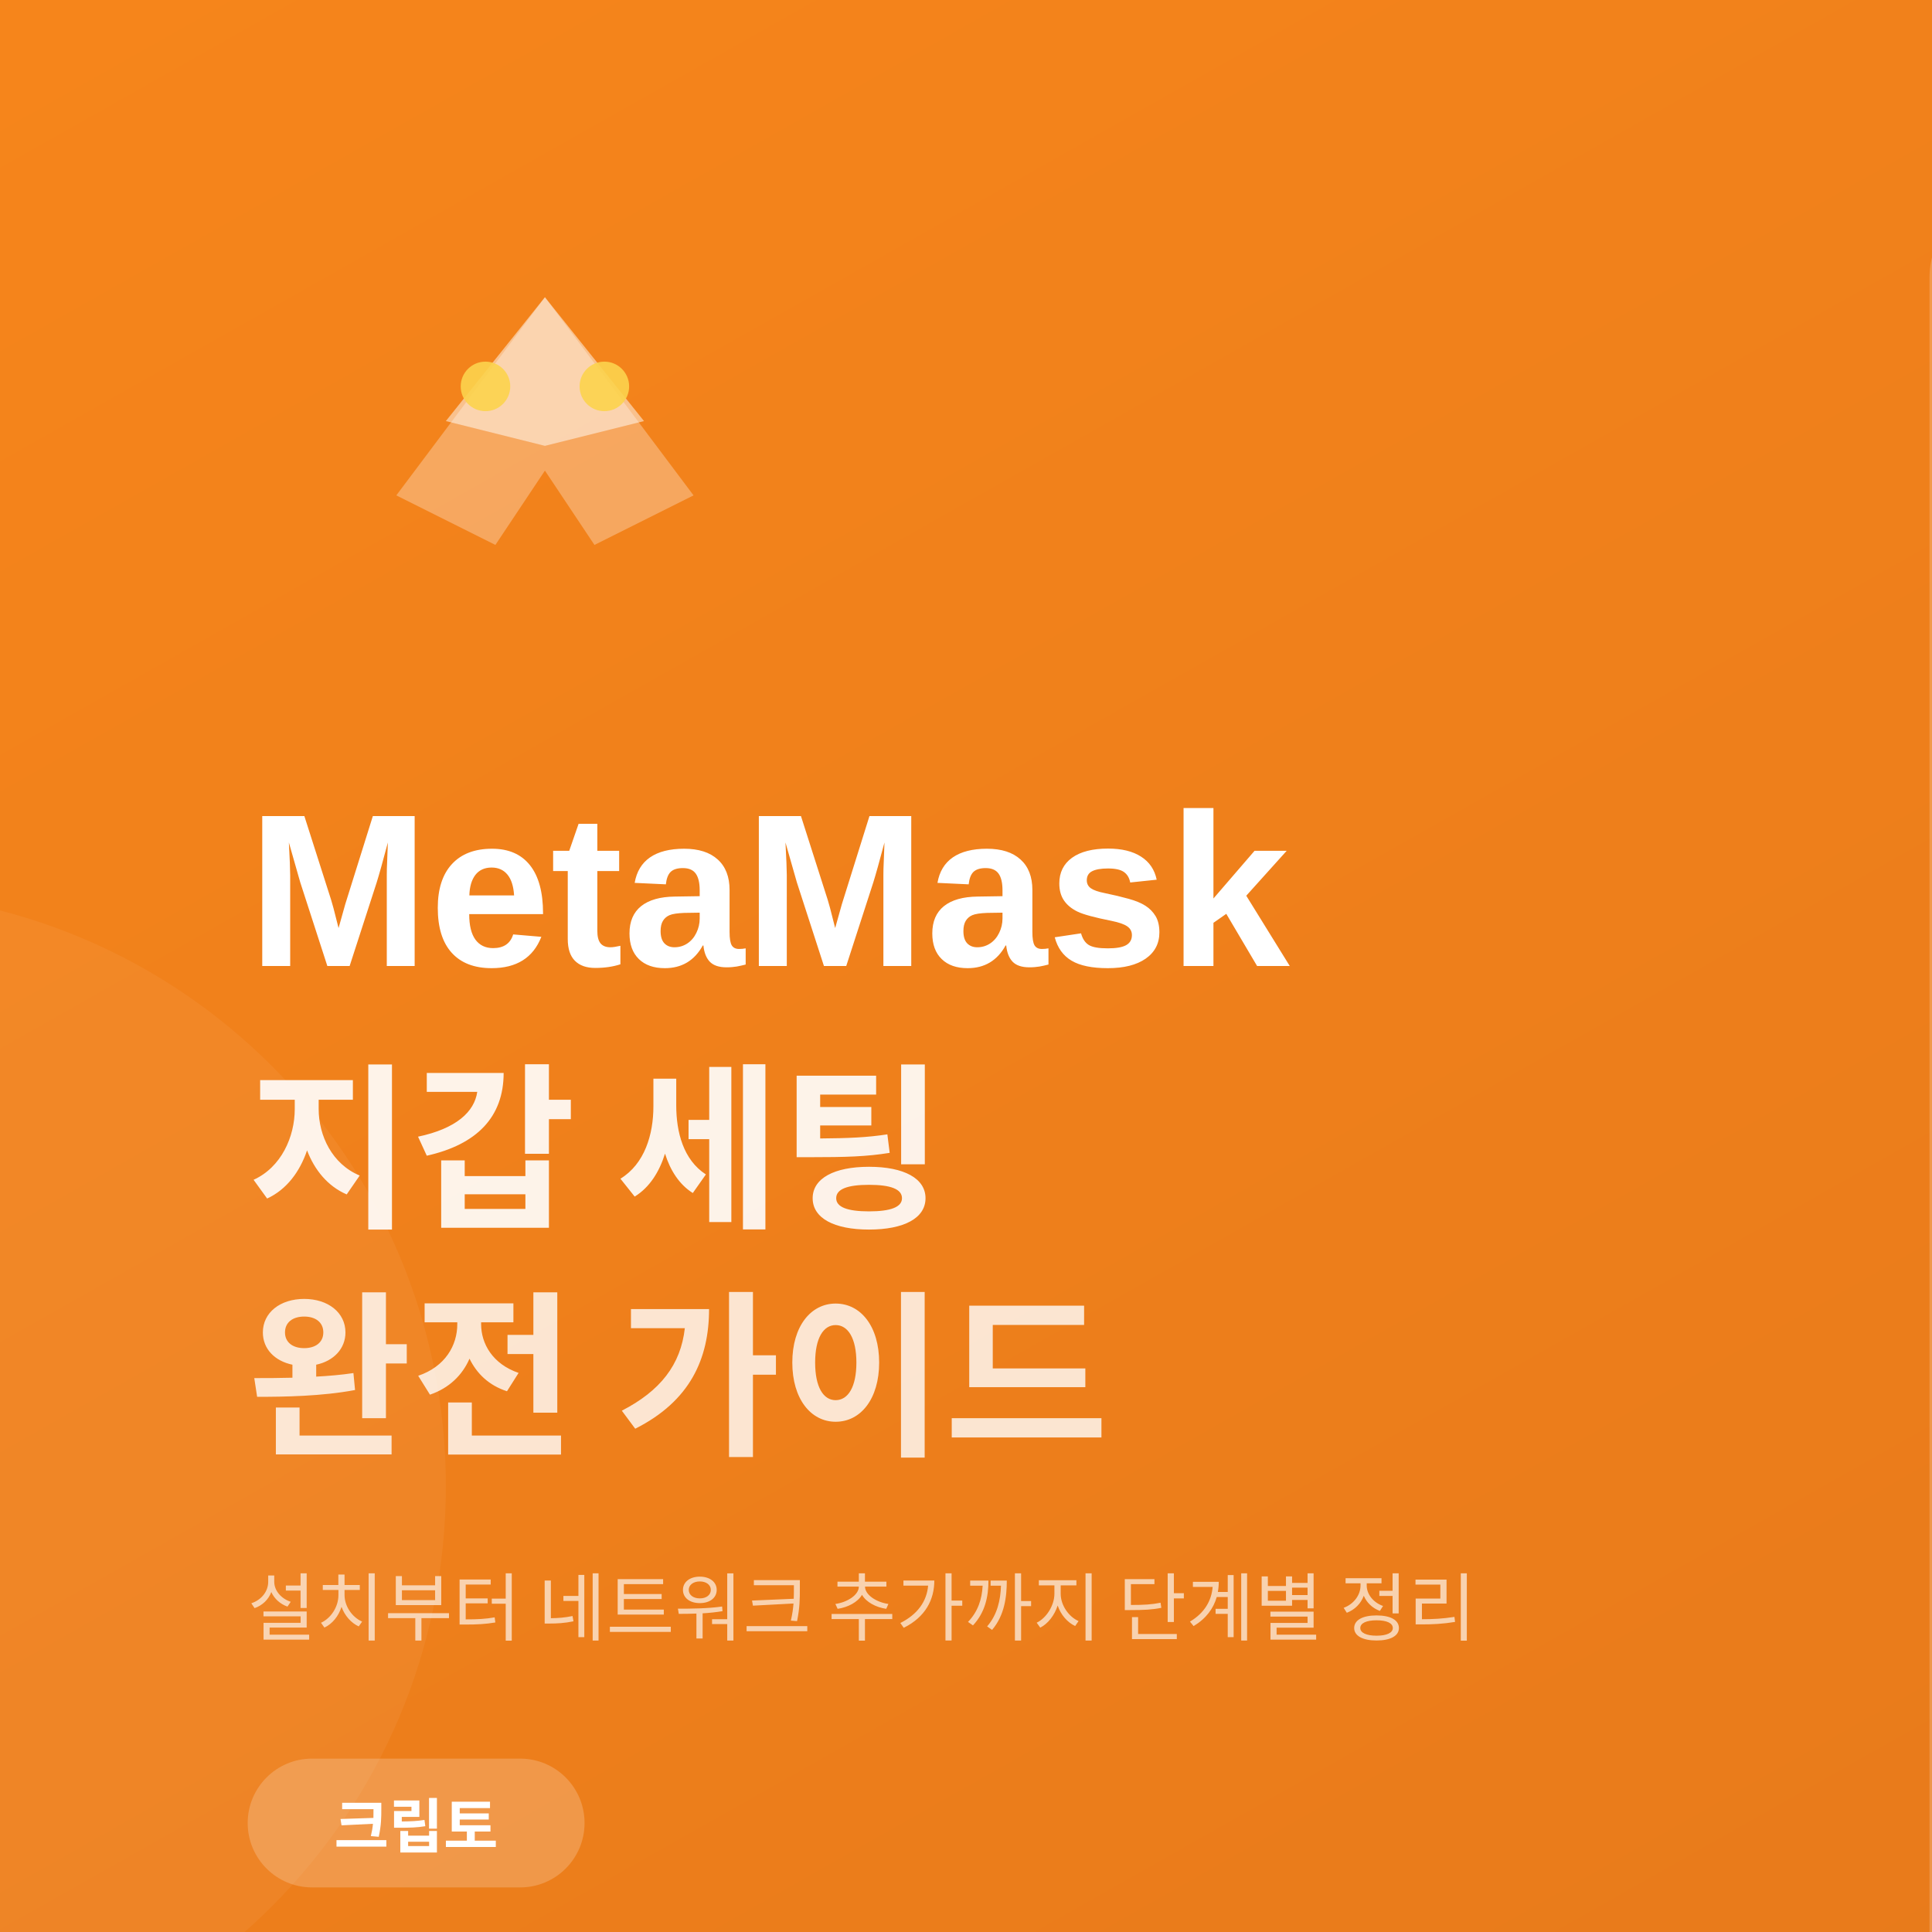
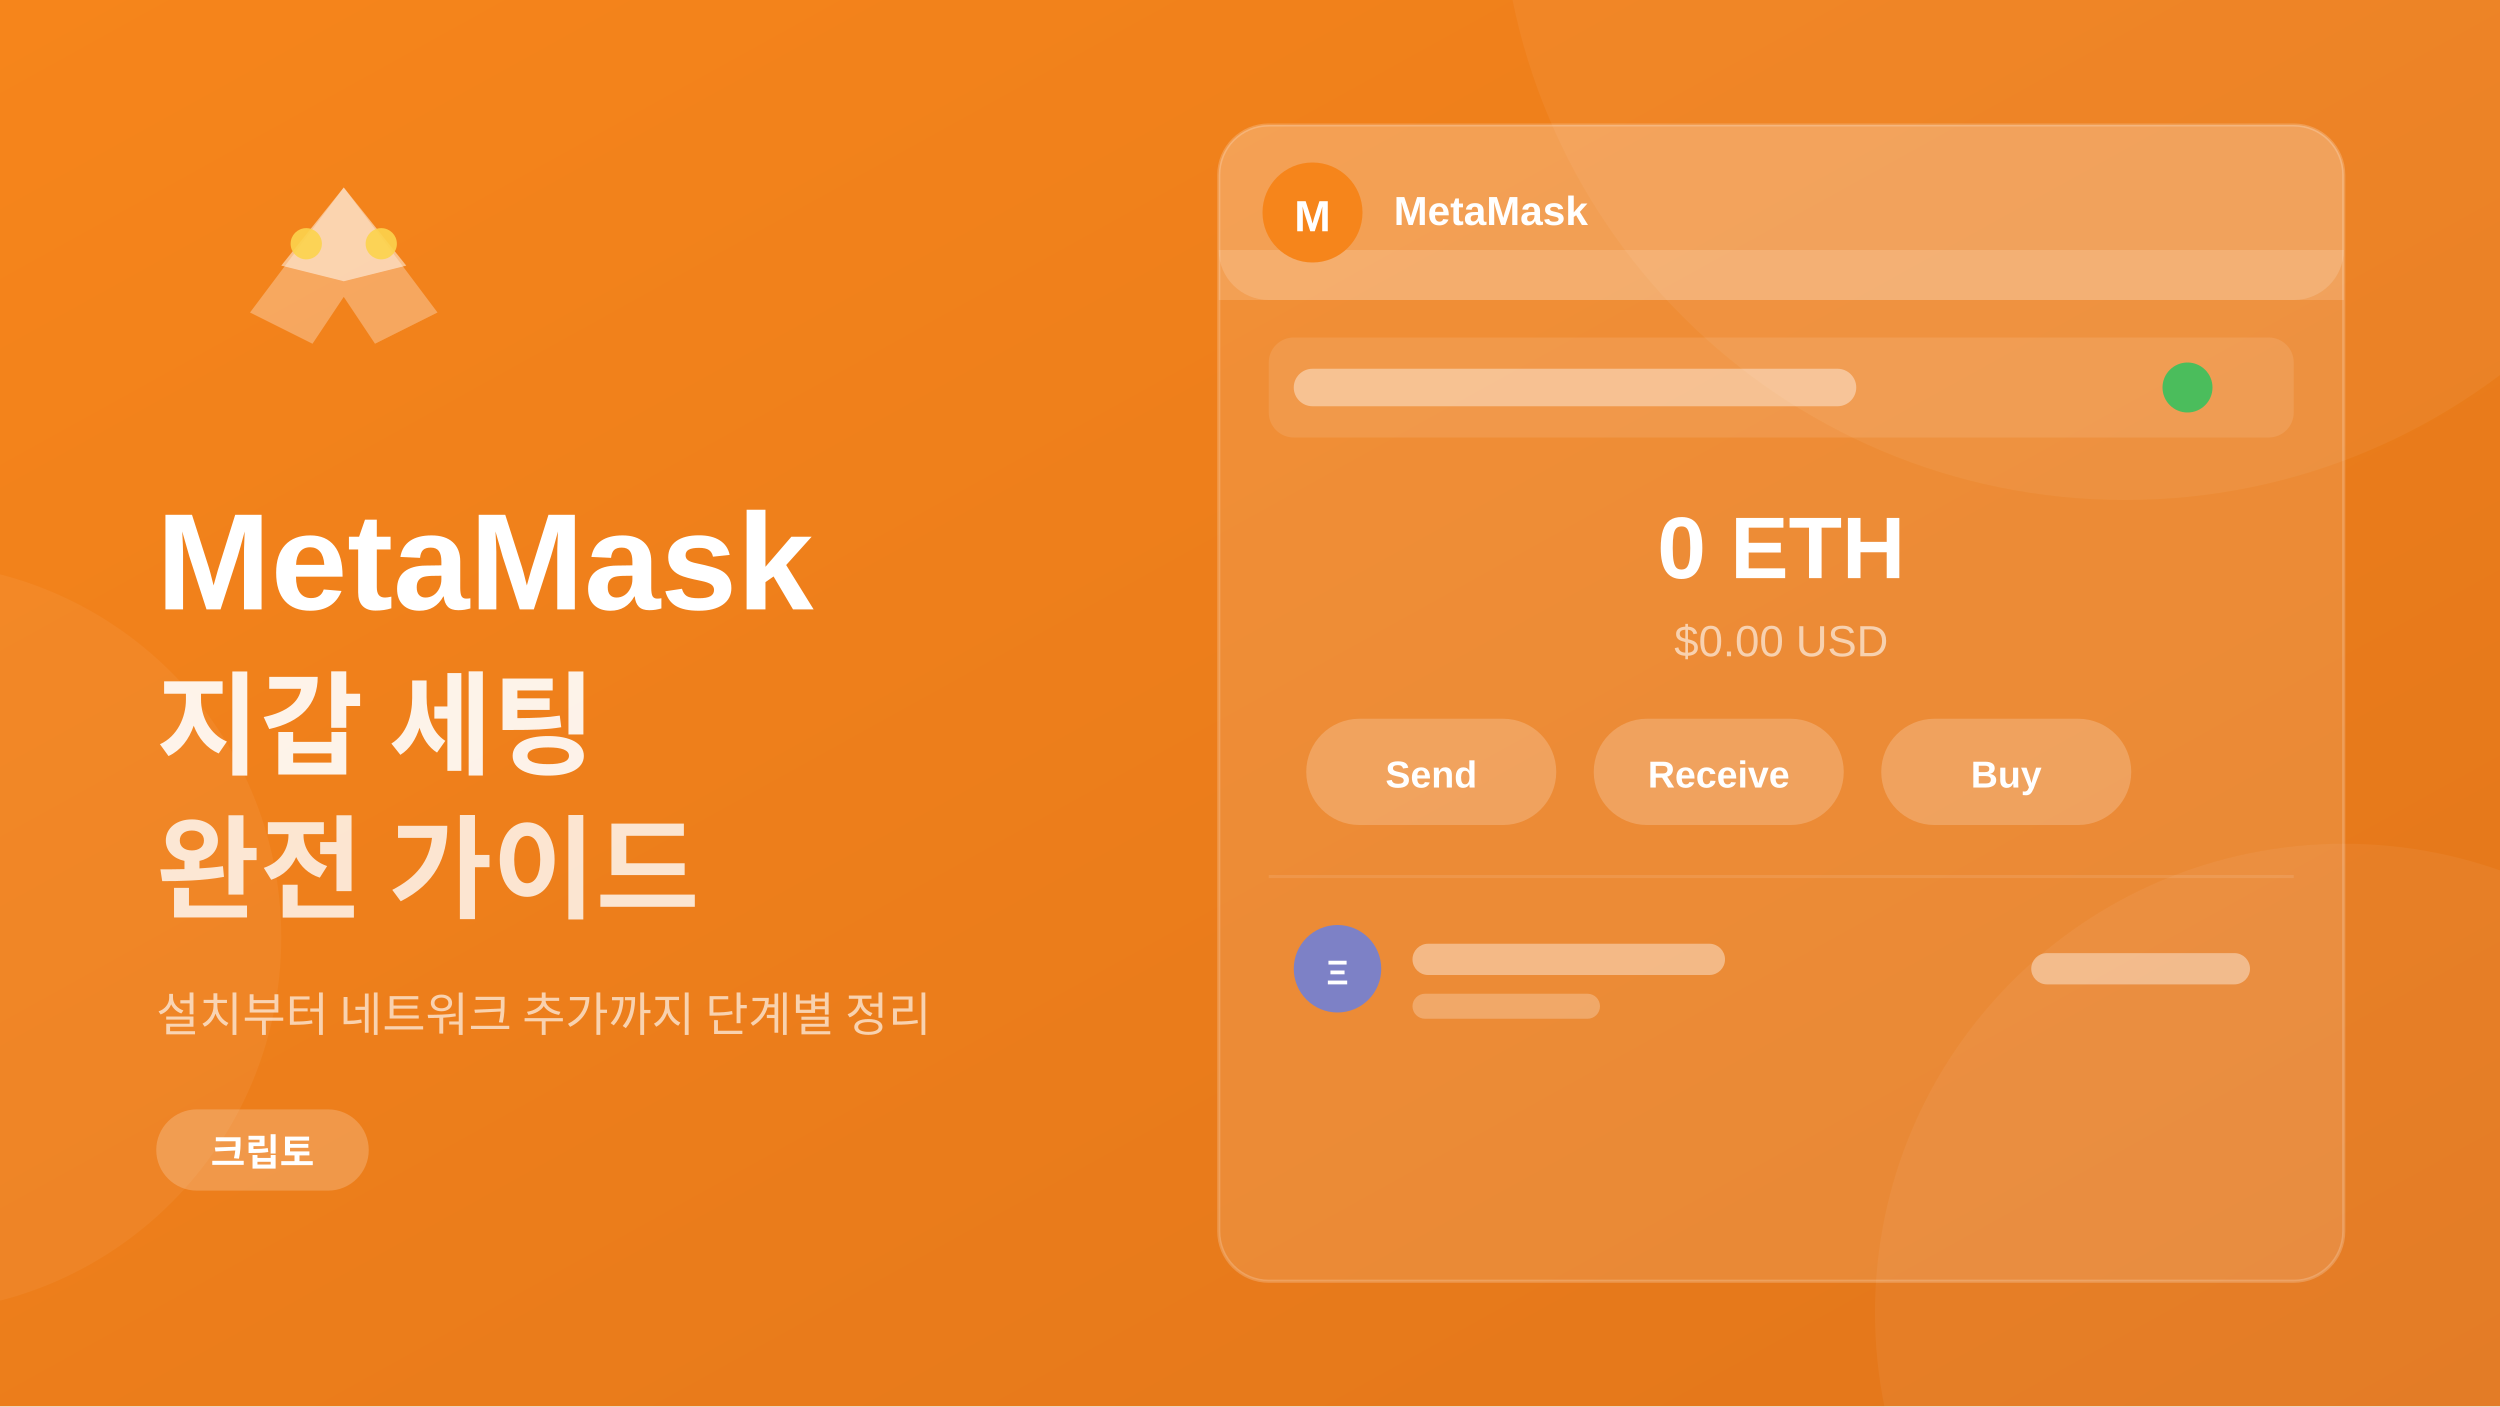
- <svg xmlns="http://www.w3.org/2000/svg" width="390" height="390" viewBox="0 0 390 390">
+ <svg xmlns="http://www.w3.org/2000/svg" width="800" height="450" viewBox="0 0 800 450">
  <defs>
    <linearGradient id="bg" x1="0%" y1="0%" x2="100%" y2="100%">
      <stop offset="0%" style="stop-color:#f6851b" />
      <stop offset="100%" style="stop-color:#e2761b" />
    </linearGradient>
    <linearGradient id="card" x1="0%" y1="0%" x2="100%" y2="100%">
      <stop offset="0%" style="stop-color:#ffffff;stop-opacity:0.1" />
      <stop offset="100%" style="stop-color:#ffffff;stop-opacity:0.02" />
    </linearGradient>
  </defs>
  <rect width="800" height="450" fill="url(#bg)" />
  <circle cx="680" cy="-40" r="200" fill="white" fill-opacity="0.05" />
  <circle cx="750" cy="420" r="150" fill="white" fill-opacity="0.05" />
  <circle cx="-30" cy="300" r="120" fill="white" fill-opacity="0.05" />
  <rect x="390" y="40" width="360" height="370" rx="16" fill="white" fill-opacity="0.12" stroke="white" stroke-opacity="0.2" stroke-width="1" />
  <rect x="390" y="40" width="360" height="56" rx="16" fill="white" fill-opacity="0.15" />
  <rect x="390" y="80" width="360" height="16" fill="white" fill-opacity="0.15" />
  <circle cx="420" cy="68" r="16" fill="#f6851b" />
  <text x="420" y="74" font-family="Arial" font-size="14" font-weight="bold" fill="white" text-anchor="middle">M</text>
  <text x="446" y="72" font-family="'Segoe UI', Arial, sans-serif" font-size="13" font-weight="700" fill="white">MetaMask</text>
  <rect x="406" y="108" width="328" height="32" rx="8" fill="white" fill-opacity="0.1" />
  <rect x="414" y="118" width="180" height="12" rx="6" fill="white" fill-opacity="0.4" />
  <circle cx="700" cy="124" r="8" fill="#22c55e" fill-opacity="0.8" />
  <text x="570" y="185" font-family="'Segoe UI', Arial, sans-serif" font-size="28" font-weight="800" fill="white" text-anchor="middle">0 ETH</text>
  <text x="570" y="210" font-family="'Segoe UI', Arial, sans-serif" font-size="14" fill="white" fill-opacity="0.6" text-anchor="middle">$0.00 USD</text>
  <rect x="418" y="230" width="80" height="34" rx="17" fill="white" fill-opacity="0.2" />
  <text x="458" y="252" font-family="'Segoe UI', Arial, sans-serif" font-size="12" font-weight="600" fill="white" text-anchor="middle">Send</text>
  <rect x="510" y="230" width="80" height="34" rx="17" fill="white" fill-opacity="0.2" />
  <text x="550" y="252" font-family="'Segoe UI', Arial, sans-serif" font-size="12" font-weight="600" fill="white" text-anchor="middle">Receive</text>
  <rect x="602" y="230" width="80" height="34" rx="17" fill="white" fill-opacity="0.2" />
  <text x="642" y="252" font-family="'Segoe UI', Arial, sans-serif" font-size="12" font-weight="600" fill="white" text-anchor="middle">Buy</text>
  <rect x="406" y="280" width="328" height="1" fill="white" fill-opacity="0.1" />
  <circle cx="428" cy="310" r="14" fill="#627eea" fill-opacity="0.8" />
  <text x="428" y="315" font-family="Arial" font-size="11" font-weight="bold" fill="white" text-anchor="middle">Ξ</text>
  <rect x="452" y="302" width="100" height="10" rx="5" fill="white" fill-opacity="0.4" />
  <rect x="452" y="318" width="60" height="8" rx="4" fill="white" fill-opacity="0.25" />
  <rect x="650" y="305" width="70" height="10" rx="5" fill="white" fill-opacity="0.4" />
  <polygon points="110,60 80,100 100,110 110,95 120,110 140,100" fill="white" fill-opacity="0.3" />
  <polygon points="110,60 90,85 110,90 130,85" fill="white" fill-opacity="0.5" />
  <circle cx="98" cy="78" r="5" fill="#fcd34d" fill-opacity="0.9" />
  <circle cx="122" cy="78" r="5" fill="#fcd34d" fill-opacity="0.9" />
  <text x="50" y="195" font-family="'Segoe UI', Arial, sans-serif" font-size="44" font-weight="800" fill="white">MetaMask</text>
  <text x="50" y="245" font-family="'Segoe UI', Arial, sans-serif" font-size="36" font-weight="800" fill="white" fill-opacity="0.9">지갑 세팅</text>
  <text x="50" y="291" font-family="'Segoe UI', Arial, sans-serif" font-size="36" font-weight="800" fill="white" fill-opacity="0.8">완전 가이드</text>
  <text x="50" y="330" font-family="'Segoe UI', Arial, sans-serif" font-size="15" fill="white" fill-opacity="0.65">설치부터 네트워크 추가까지 단계별 정리</text>
  <rect x="50" y="355" width="68" height="26" rx="13" fill="white" fill-opacity="0.2" />
  <text x="84" y="373" font-family="'Segoe UI', Arial, sans-serif" font-size="12" font-weight="600" fill="white" text-anchor="middle">크립토</text>
</svg>
